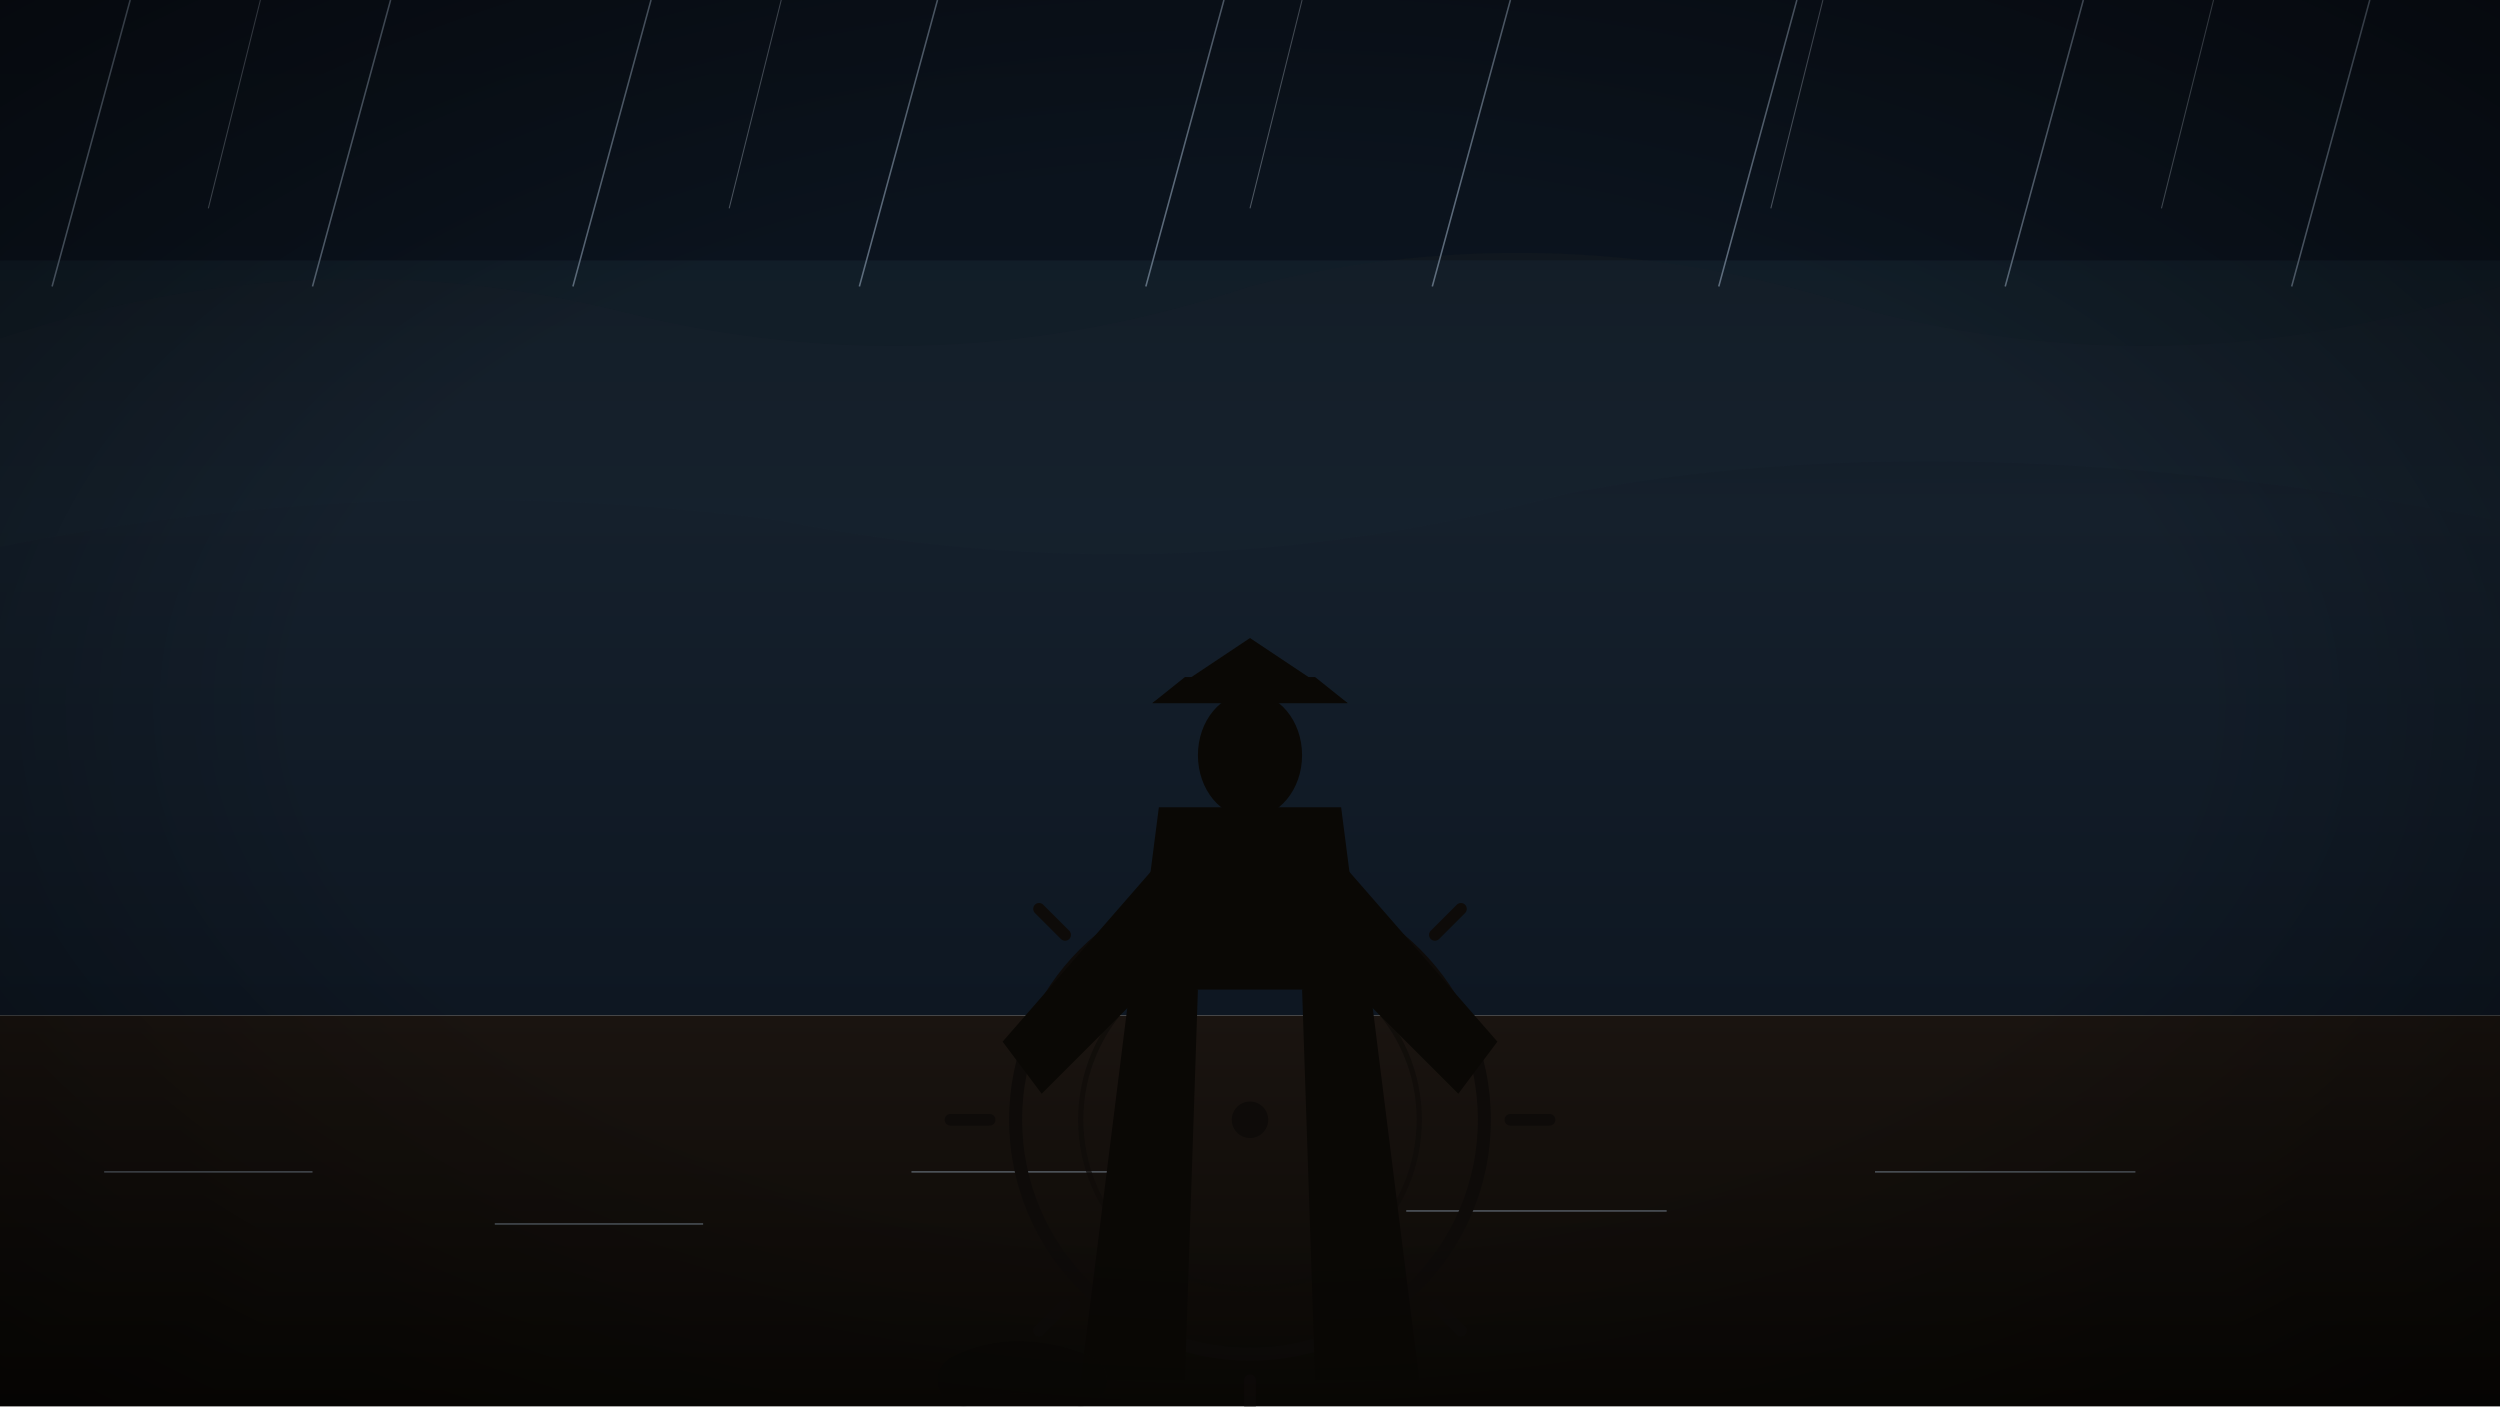
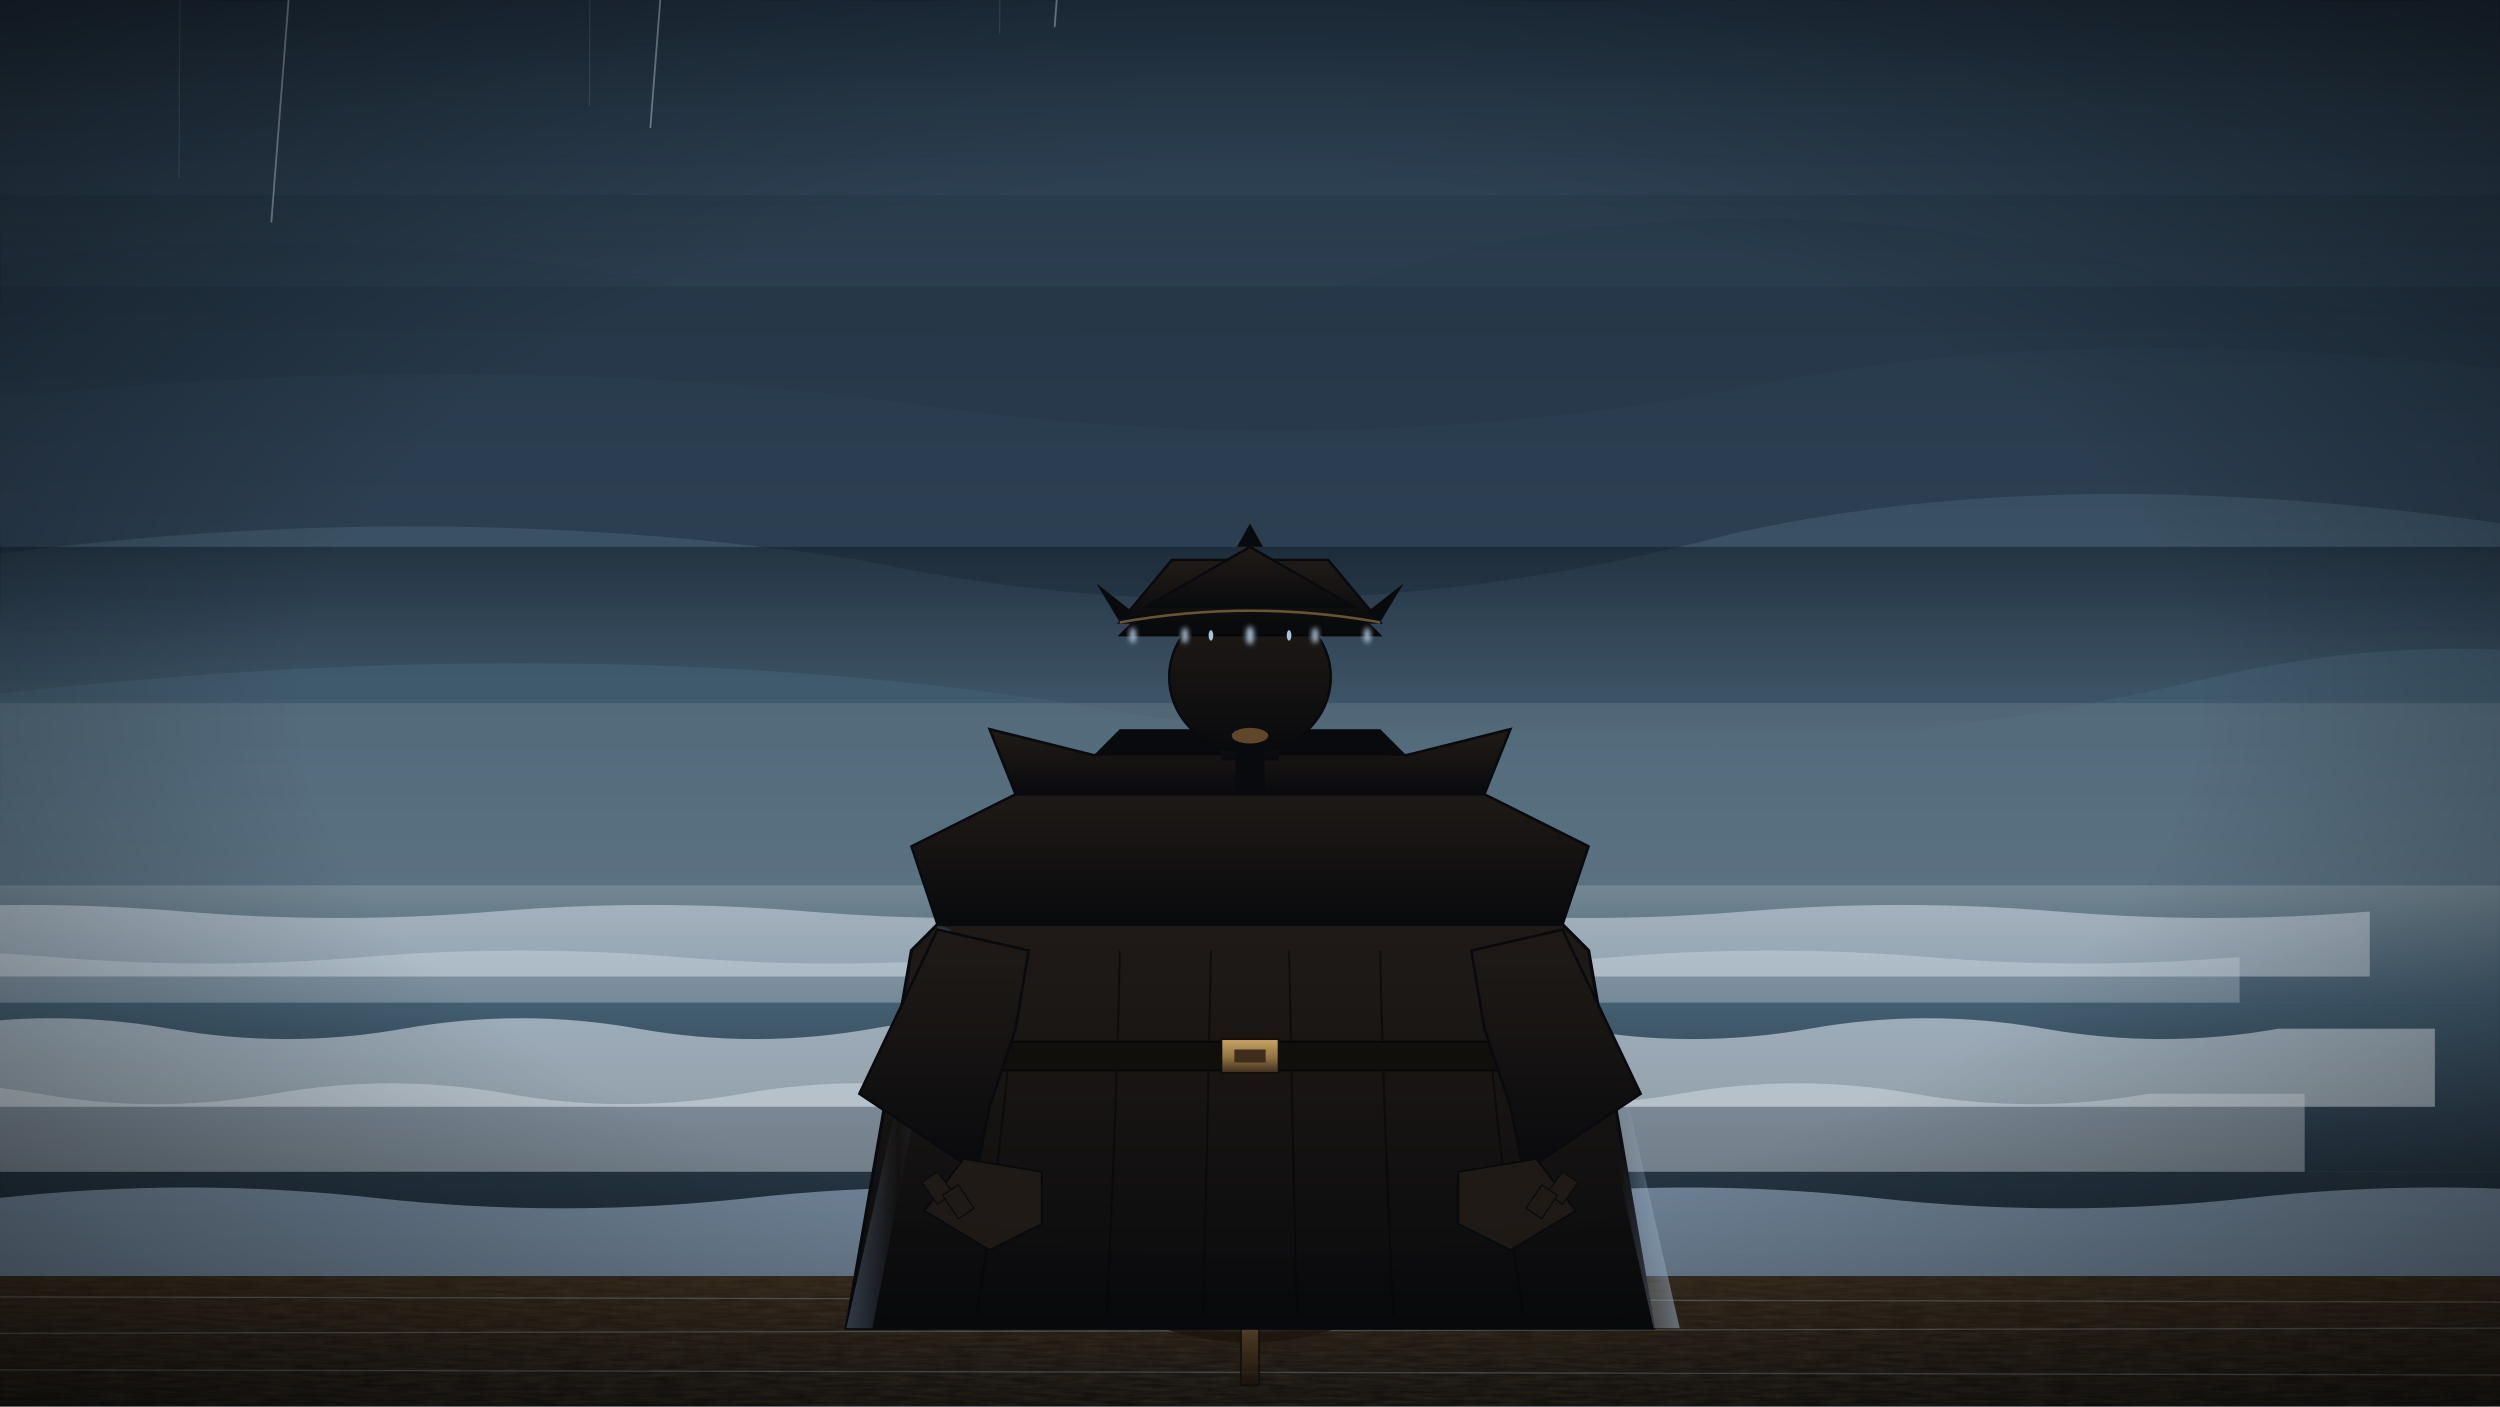
- <svg xmlns="http://www.w3.org/2000/svg" viewBox="0 0 1920 1080" preserveAspectRatio="xMidYMid slice" role="img" aria-label="Scene 03B — Captain at the helm during storm">
+ <svg xmlns="http://www.w3.org/2000/svg" viewBox="0 0 1920 1080" preserveAspectRatio="xMidYMid slice" role="img" aria-label="Scene 03B — Capitano al timone (Cartoon Saloon)">
  <defs>
-     <linearGradient id="stormSky03b" x1="0%" y1="0%" x2="0%" y2="100%">
-       <stop offset="0%" stop-color="#0B0E12" />
-       <stop offset="50%" stop-color="#15202C" />
-       <stop offset="100%" stop-color="#0E1722" />
-     </linearGradient>
-     <radialGradient id="flashHalo03b" cx="50%" cy="40%" r="70%">
-       <stop offset="0%" stop-color="#D8E2EE" stop-opacity="0.85" />
-       <stop offset="40%" stop-color="#7B92AE" stop-opacity="0.4" />
-       <stop offset="100%" stop-color="#15202C" stop-opacity="0" />
+     <linearGradient id="s03b_skyDeep" x1="0%" y1="0%" x2="0%" y2="100%">
+       <stop offset="0%" stop-color="#1B2C3E" />
+       <stop offset="55%" stop-color="#3F5A6E" />
+       <stop offset="100%" stop-color="#6F8390" />
+     </linearGradient>
+     <linearGradient id="s03b_cloudFar" x1="0%" y1="0%" x2="0%" y2="100%">
+       <stop offset="0%" stop-color="#1A2A3A" stop-opacity="0.95" />
+       <stop offset="100%" stop-color="#3F5A6E" stop-opacity="0" />
+     </linearGradient>
+     <linearGradient id="s03b_cloudNear" x1="0%" y1="0%" x2="0%" y2="100%">
+       <stop offset="0%" stop-color="#0E1A28" stop-opacity="0.9" />
+       <stop offset="100%" stop-color="#1F2E3C" stop-opacity="0" />
+     </linearGradient>
+     <linearGradient id="s03b_seaFar" x1="0%" y1="0%" x2="0%" y2="100%">
+       <stop offset="0%" stop-color="#6F8390" />
+       <stop offset="100%" stop-color="#3F5A6E" />
+     </linearGradient>
+     <linearGradient id="s03b_seaMid" x1="0%" y1="0%" x2="0%" y2="100%">
+       <stop offset="0%" stop-color="#3F5A6E" />
+       <stop offset="100%" stop-color="#1F2E3C" />
+     </linearGradient>
+     <linearGradient id="s03b_seaClose" x1="0%" y1="0%" x2="0%" y2="100%">
+       <stop offset="0%" stop-color="#1F2E3C" />
+       <stop offset="100%" stop-color="#0A1320" />
+     </linearGradient>
+     <linearGradient id="s03b_deck" x1="0%" y1="0%" x2="0%" y2="100%">
+       <stop offset="0%" stop-color="#2A1D10" />
+       <stop offset="100%" stop-color="#0A0805" />
+     </linearGradient>
+     <linearGradient id="s03b_char" x1="0%" y1="0%" x2="0%" y2="100%">
+       <stop offset="0%" stop-color="#1A1410" />
+       <stop offset="100%" stop-color="#020306" />
+     </linearGradient>
+     <linearGradient id="s03b_charWet" x1="0%" y1="0%" x2="100%" y2="0%">
+       <stop offset="0%" stop-color="#7B92AE" stop-opacity="0.42" />
+       <stop offset="50%" stop-color="#7B92AE" stop-opacity="0" />
+       <stop offset="100%" stop-color="#3F5A6E" stop-opacity="0.35" />
+     </linearGradient>
+     <linearGradient id="s03b_charRim" x1="100%" y1="0%" x2="0%" y2="0%">
+       <stop offset="0%" stop-color="#A8C0D8" stop-opacity="0.6" />
+       <stop offset="50%" stop-color="#A8C0D8" stop-opacity="0" />
+     </linearGradient>
+     <linearGradient id="s03b_brass" x1="0%" y1="0%" x2="0%" y2="100%">
+       <stop offset="0%" stop-color="#C9A35C" />
+       <stop offset="55%" stop-color="#8B6E3C" />
+       <stop offset="100%" stop-color="#3A2818" />
+     </linearGradient>
+     <linearGradient id="s03b_wheelWood" x1="0%" y1="0%" x2="0%" y2="100%">
+       <stop offset="0%" stop-color="#5C4226" />
+       <stop offset="100%" stop-color="#1A1008" />
+     </linearGradient>
+     <radialGradient id="s03b_flashRight" cx="92%" cy="22%" r="58%">
+       <stop offset="0%" stop-color="#FFFFFF" stop-opacity="0.85" />
+       <stop offset="35%" stop-color="#C8D8E8" stop-opacity="0.4" />
+       <stop offset="100%" stop-color="#0E1A28" stop-opacity="0" />
    </radialGradient>
-     <linearGradient id="deck03b" x1="0%" y1="0%" x2="0%" y2="100%">
-       <stop offset="0%" stop-color="#1A1410" />
-       <stop offset="100%" stop-color="#0A0805" />
-     </linearGradient>
-     <filter id="painterly03b">
-       <feTurbulence type="fractalNoise" baseFrequency="0.014" numOctaves="2" seed="14" />
-       <feDisplacementMap in="SourceGraphic" scale="2" />
-     </filter>
-     <radialGradient id="vig03b" cx="50%" cy="50%" r="75%">
-       <stop offset="50%" stop-color="#000" stop-opacity="0" />
-       <stop offset="100%" stop-color="#000" stop-opacity="0.55" />
+     <filter id="s03b_woodGrain" x="0%" y="0%" width="100%" height="100%">
+       <feTurbulence type="fractalNoise" baseFrequency="0.04 0.4" numOctaves="3" seed="23" />
+       <feColorMatrix values="0 0 0 0 0.10  0 0 0 0 0.08  0 0 0 0 0.05  0 0 0 0.55 0" />
+       <feComposite in2="SourceGraphic" operator="in" />
+     </filter>
+     <filter id="s03b_painterly" x="-5%" y="-5%" width="110%" height="110%">
+       <feTurbulence type="fractalNoise" baseFrequency="0.008" numOctaves="3" seed="31" />
+       <feDisplacementMap in="SourceGraphic" scale="6" />
+     </filter>
+     <filter id="s03b_bloom" x="-50%" y="-50%" width="200%" height="200%">
+       <feGaussianBlur stdDeviation="5" />
+       <feMerge>
+         <feMergeNode />
+         <feMergeNode in="SourceGraphic" />
+       </feMerge>
+     </filter>
+     <filter id="s03b_softGlow" x="-50%" y="-50%" width="200%" height="200%">
+       <feGaussianBlur stdDeviation="2" />
+     </filter>
+     <radialGradient id="s03b_vig" cx="50%" cy="50%" r="78%">
+       <stop offset="48%" stop-color="#000" stop-opacity="0" />
+       <stop offset="100%" stop-color="#000" stop-opacity="0.62" />
    </radialGradient>
+     <path id="s03b_waveBack" d="M 0,0 Q 120,-10 240,0 T 480,0 T 720,0 T 960,0 T 1200,0 T 1440,0 T 1680,0 T 1920,0 L 1920,50 L 0,50 Z" />
+     <path id="s03b_waveMid" d="M 0,0 Q 90,-16 180,0 T 360,0 T 540,0 T 720,0 T 900,0 T 1080,0 T 1260,0 T 1440,0 T 1620,0 T 1800,0 L 1920,0 L 1920,60 L 0,60 Z" />
  </defs>
-   <rect width="1920" height="780" fill="url(#stormSky03b)" />
-   <rect width="1920" height="1080" fill="url(#flashHalo03b)" opacity="0">
-     <animate attributeName="opacity" values="0;0;1;0;0;0.9;0;0;0.7;0;0" keyTimes="0;0.1;0.12;0.18;0.35;0.37;0.42;0.62;0.64;0.68;1" dur="8s" fill="freeze" />
+   <rect width="1920" height="1080" fill="url(#s03b_skyDeep)" />
+   <g opacity="0.7">
+     <animateTransform attributeName="transform" type="translate" values="0 0; -32 0; -64 0; -32 0; 0 0" keyTimes="0;0.25;0.5;0.75;1" dur="14s" repeatCount="indefinite" calcMode="spline" keySplines="0.42 0 0.58 1;0.42 0 0.58 1;0.42 0 0.58 1;0.42 0 0.58 1" />
+     <path d="M -120,220 Q 220,150 540,225 Q 820,295 1110,195 Q 1380,130 1700,220 Q 1900,265 2040,195 L 2040,0 L -120,0 Z" fill="url(#s03b_cloudFar)" />
+     <path d="M -120,320 Q 320,260 700,310 Q 1040,360 1380,290 Q 1660,240 2040,300 L 2040,150 L -120,150 Z" fill="#1A2A3A" opacity="0.45" />
+   </g>
+   <g opacity="0.78">
+     <animateTransform attributeName="transform" type="translate" values="0 0; -64 4; -128 8; -64 4; 0 0" keyTimes="0;0.25;0.5;0.75;1" dur="14s" repeatCount="indefinite" calcMode="spline" keySplines="0.42 0 0.58 1;0.42 0 0.58 1;0.42 0 0.58 1;0.42 0 0.58 1" />
+     <path d="M -150,450 Q 260,370 660,430 Q 990,500 1330,410 Q 1640,340 2080,430 L 2080,220 L -150,220 Z" fill="#1B2C3E" opacity="0.7" />
+   </g>
+   <g opacity="0.68">
+     <animateTransform attributeName="transform" type="translate" values="0 0; -110 6; -220 12; -110 6; 0 0" keyTimes="0;0.25;0.5;0.75;1" dur="14s" repeatCount="indefinite" calcMode="spline" keySplines="0.42 0 0.58 1;0.42 0 0.58 1;0.42 0 0.58 1;0.42 0 0.58 1" />
+     <path d="M -200,560 Q 360,470 820,540 Q 1280,620 1700,520 Q 1920,470 2120,535 L 2120,420 L -200,420 Z" fill="url(#s03b_cloudNear)" />
+   </g>
+   <rect width="1920" height="1080" fill="url(#s03b_flashRight)" opacity="0">
+     <animate attributeName="opacity" values="0;0;0.5;0.25;0.05;0;0;0;0.42;0.18;0;0;0;0.6;0.3;0.08;0" keyTimes="0;0.12;0.13;0.15;0.18;0.22;0.42;0.51;0.52;0.55;0.6;0.78;0.92;0.93;0.96;0.99;1" dur="10s" repeatCount="indefinite" />
  </rect>
-   <g stroke="#E8EEF6" stroke-width="3" fill="none" stroke-linejoin="round" stroke-linecap="round">
-     <path d="M 380,0 L 360,140 L 420,180 L 380,320 L 440,360 L 400,500" opacity="0">
-       <animate attributeName="opacity" values="0;0;1;0.2;0;0" keyTimes="0;0.1;0.12;0.14;0.18;1" dur="8s" fill="freeze" />
+   <g stroke="#E6EEF6" stroke-width="2" fill="none" stroke-linecap="round" filter="url(#s03b_bloom)">
+     <path d="M 1760,40 L 1740,130 L 1786,180 L 1746,260" opacity="0">
+       <animate attributeName="opacity" values="0;0;0.7;0.18;0" keyTimes="0;0.92;0.94;0.97;1" dur="10s" repeatCount="indefinite" />
    </path>
-     <path d="M 1480,0 L 1500,120 L 1450,170 L 1500,280 L 1440,360 L 1490,460" opacity="0">
-       <animate attributeName="opacity" values="0;0;1;0.3;0" keyTimes="0;0.35;0.37;0.4;0.43" dur="8s" fill="freeze" />
-     </path>
-     <path d="M 980,0 L 1010,90 L 960,150 L 1000,240 L 940,320" opacity="0">
-       <animate attributeName="opacity" values="0;0;1;0.2;0" keyTimes="0;0.62;0.64;0.66;0.7" dur="8s" fill="freeze" />
-     </path>
-   </g>
-   <g opacity="0.85">
-     <path d="M 0,260 Q 240,180 480,240 Q 720,300 960,220 Q 1200,160 1440,240 Q 1680,300 1920,220 L 1920,0 L 0,0 Z" fill="#0B131D" />
-     <path d="M 0,420 Q 300,360 600,400 Q 900,460 1200,380 Q 1500,320 1920,400 L 1920,200 L 0,200 Z" fill="#16222E" opacity="0.7" />
-   </g>
-   <rect x="0" y="780" width="1920" height="300" fill="url(#deck03b)" />
-   <g stroke="#9CAFC4" stroke-width="1.2" opacity="0.45">
-     <line x1="80" y1="900" x2="240" y2="900" />
-     <line x1="380" y1="940" x2="540" y2="940" />
-     <line x1="700" y1="900" x2="900" y2="900" />
-     <line x1="1080" y1="930" x2="1280" y2="930" />
-     <line x1="1440" y1="900" x2="1640" y2="900" />
-   </g>
-   <g transform="translate(960 800)">
-     <g transform="translate(0 60)">
-       <circle r="180" fill="none" stroke="#0E0B09" stroke-width="10" />
-       <circle r="130" fill="none" stroke="#0E0B09" stroke-width="4" opacity="0.7" />
-       <g stroke="#0E0B09" stroke-width="9" stroke-linecap="round">
-         <line x1="0" y1="-200" x2="0" y2="-230" />
-         <line x1="0" y1="200" x2="0" y2="230" />
-         <line x1="-200" y1="0" x2="-230" y2="0" />
-         <line x1="200" y1="0" x2="230" y2="0" />
-         <line x1="-142" y1="-142" x2="-162" y2="-162" />
-         <line x1="142" y1="-142" x2="162" y2="-162" />
-         <line x1="-142" y1="142" x2="-162" y2="162" />
-         <line x1="142" y1="142" x2="162" y2="162" />
-       </g>
-       <circle r="14" fill="#0E0B09" />
+   </g>
+   <rect x="0" y="540" width="1920" height="180" fill="#6F8390" opacity="0.35" />
+   <g>
+     <rect x="0" y="680" width="1920" height="90" fill="url(#s03b_seaFar)" />
+     <use href="#s03b_waveBack" x="-100" y="700" fill="#E6EEF6" opacity="0.45">
+       <animate attributeName="x" values="-100;-340;-100" dur="18s" repeatCount="indefinite" />
+     </use>
+     <use href="#s03b_waveBack" x="-200" y="735" fill="#E6EEF6" opacity="0.3">
+       <animate attributeName="x" values="-200;-40;-200" dur="15s" repeatCount="indefinite" />
+     </use>
+     <rect x="0" y="770" width="1920" height="130" fill="url(#s03b_seaMid)" />
+     <use href="#s03b_waveMid" x="-50" y="790" fill="#E6EEF6" opacity="0.55">
+       <animate attributeName="x" values="-50;-280;-50" dur="11s" repeatCount="indefinite" />
+     </use>
+     <use href="#s03b_waveMid" x="-150" y="840" fill="#E6EEF6" opacity="0.4">
+       <animate attributeName="x" values="-150;30;-150" dur="9s" repeatCount="indefinite" />
+     </use>
+     <rect x="0" y="900" width="1920" height="180" fill="url(#s03b_seaClose)" />
+     <use href="#s03b_waveMid" x="0" y="920" fill="#A8C0D8" opacity="0.55" transform="scale(1.6 1)">
+       <animate attributeName="x" values="0;-180;0" dur="8s" repeatCount="indefinite" />
+     </use>
+   </g>
+   <g>
+     <rect x="0" y="980" width="1920" height="100" fill="url(#s03b_deck)" />
+     <rect x="0" y="980" width="1920" height="100" fill="url(#s03b_deck)" filter="url(#s03b_woodGrain)" opacity="0.7" />
+     <g stroke="#A8C0D8" stroke-width="1" opacity="0.32">
+       <line x1="0" y1="996" x2="1920" y2="1000" />
+       <line x1="0" y1="1024" x2="1920" y2="1020" />
+       <line x1="0" y1="1052" x2="1920" y2="1056" />
+     </g>
+   </g>
+   <g transform="translate(960 760)">
+     <animateTransform attributeName="transform" type="translate" values="960 760; 962 754; 960 760; 958 758; 960 760" keyTimes="0;0.25;0.5;0.75;1" dur="4.5s" repeatCount="indefinite" calcMode="spline" keySplines="0.42 0 0.58 1;0.42 0 0.58 1;0.42 0 0.58 1;0.42 0 0.58 1" />
+     <g opacity="0.85">
+       <animateTransform attributeName="transform" type="rotate" values="-4;3;-4" keyTimes="0;0.5;1" dur="9s" repeatCount="indefinite" />
+       <circle cx="0" cy="60" r="38" fill="url(#s03b_brass)" stroke="#0A0805" stroke-width="3" />
+       <circle cx="0" cy="60" r="22" fill="#3A2818" stroke="#0A0805" stroke-width="2" />
+       <circle cx="0" cy="60" r="8" fill="#C9A35C" />
+       <circle cx="0" cy="60" r="200" fill="none" stroke="url(#s03b_wheelWood)" stroke-width="22" />
+       <circle cx="0" cy="60" r="200" fill="none" stroke="#0A0805" stroke-width="2" />
+       <circle cx="0" cy="60" r="200" fill="none" stroke="#A8C0D8" stroke-width="2" opacity="0.25" filter="url(#s03b_softGlow)" />
+       <circle cx="0" cy="60" r="160" fill="none" stroke="url(#s03b_wheelWood)" stroke-width="6" />
+       <g stroke="url(#s03b_wheelWood)" stroke-width="10" stroke-linecap="round">
+         <line x1="0" y1="-140" x2="0" y2="22" />
+         <line x1="0" y1="98" x2="0" y2="260" />
+         <line x1="-140" y1="60" x2="-22" y2="60" />
+         <line x1="22" y1="60" x2="140" y2="60" />
+         <line x1="-99" y1="-39" x2="-16" y2="44" />
+         <line x1="16" y1="44" x2="99" y2="-39" />
+         <line x1="-99" y1="159" x2="-16" y2="76" />
+         <line x1="16" y1="76" x2="99" y2="159" />
+       </g>
+       <g fill="url(#s03b_wheelWood)" stroke="#0A0805" stroke-width="1.5">
+         <rect x="-7" y="-180" width="14" height="44" rx="2" />
+         <rect x="-7" y="260" width="14" height="44" rx="2" />
+         <rect x="-180" y="53" width="44" height="14" rx="2" />
+         <rect x="136" y="53" width="44" height="14" rx="2" />
+       </g>
    </g>
    <g>
+       <path d="M -260,-30 L -310,260 L 310,260 L 260,-30 L 240,-50 L -240,-50 Z" fill="url(#s03b_char)" stroke="#020306" stroke-width="2.5" />
+       <g stroke="#000000" stroke-width="1.6" fill="none" opacity="0.65">
+         <path d="M -180,-30 Q -184,80 -210,250" />
+         <path d="M -100,-30 Q -102,80 -110,250" />
+         <path d="M -30,-30 Q -32,80 -36,250" />
+         <path d="M 30,-30 Q 32,80 36,250" />
+         <path d="M 100,-30 Q 102,80 110,250" />
+         <path d="M 180,-30 Q 184,80 210,250" />
+       </g>
+       <path d="M 240,-50 L 310,260 L 330,260 L 260,-46 Z" fill="url(#s03b_charRim)" />
+       <path d="M -240,-50 L -310,260 L -290,260 L -230,-46 Z" fill="url(#s03b_charWet)" />
+       <rect x="-240" y="40" width="480" height="22" fill="#0A0805" stroke="#000000" stroke-width="1.5" />
+       <rect x="-22" y="38" width="44" height="26" fill="url(#s03b_brass)" stroke="#0A0805" stroke-width="1.5" />
+       <rect x="-12" y="46" width="24" height="10" fill="#3A2818" />
+       <path d="M -240,-50 L -260,-110 L -180,-150 L -100,-160 L 100,-160 L 180,-150 L 260,-110 L 240,-50 Z" fill="url(#s03b_char)" stroke="#020306" stroke-width="2" />
+       <path d="M -180,-150 L -200,-200 L -120,-180 L -60,-184 L 60,-184 L 120,-180 L 200,-200 L 180,-150 Z" fill="url(#s03b_char)" stroke="#020306" stroke-width="2" />
+       <path d="M -120,-180 L -100,-200 L 100,-200 L 120,-180 Z" fill="#020306" />
+       <path d="M -240,-46 L -300,80 L -210,140 L -200,90 L -180,30 L -170,-30 Z" fill="url(#s03b_char)" stroke="#020306" stroke-width="2" />
+       <path d="M -220,130 L -250,170 L -200,200 L -160,180 L -160,140 Z" fill="#1A1410" stroke="#020306" stroke-width="1.5" />
+       <path d="M -240,165 L -252,148 L -240,140 L -228,156 Z" fill="#1A1410" stroke="#020306" stroke-width="1" />
+       <path d="M -224,176 L -236,158 L -224,150 L -212,168 Z" fill="#1A1410" stroke="#020306" stroke-width="1" />
+       <path d="M 240,-46 L 300,80 L 210,140 L 200,90 L 180,30 L 170,-30 Z" fill="url(#s03b_char)" stroke="#020306" stroke-width="2" />
+       <path d="M 220,130 L 250,170 L 200,200 L 160,180 L 160,140 Z" fill="#1A1410" stroke="#020306" stroke-width="1.5" />
+       <path d="M 240,165 L 252,148 L 240,140 L 228,156 Z" fill="#1A1410" stroke="#020306" stroke-width="1" />
+       <path d="M 224,176 L 236,158 L 224,150 L 212,168 Z" fill="#1A1410" stroke="#020306" stroke-width="1" />
+       <rect x="-22" y="-210" width="44" height="34" fill="url(#s03b_char)" />
+       <ellipse cx="0" cy="-240" rx="62" ry="58" fill="url(#s03b_char)" stroke="#020306" stroke-width="2" />
+       <path d="M -10,-200 L -12,-150 L 12,-150 L 10,-200 Z" fill="#020306" />
+       <ellipse cx="0" cy="-195" rx="14" ry="6" fill="#5C4226" />
+       <path d="M -90,-282 L 90,-282 L 100,-272 L -100,-272 Z" fill="#020306" stroke="#000000" stroke-width="1.5" />
+       <path d="M -100,-282 L 100,-282 L 60,-330 L -60,-330 Z" fill="url(#s03b_char)" stroke="#020306" stroke-width="2" />
+       <path d="M -80,-294 L 0,-340 L 80,-294 Z" fill="url(#s03b_char)" stroke="#020306" stroke-width="2" />
+       <path d="M -100,-282 L -118,-312 L -90,-290 Z" fill="#020306" />
+       <path d="M 100,-282 L 118,-312 L 90,-290 Z" fill="#020306" />
+       <path d="M -10,-340 L 0,-358 L 10,-340 Z" fill="#020306" />
+       <path d="M -100,-282 Q 0,-300 100,-282" fill="none" stroke="#8B6E3C" stroke-width="2" opacity="0.7" />
      <g>
-         <animateTransform attributeName="transform" type="rotate" values="0 0 -100; 2 0 -100; -2 0 -100; 1 0 -100; 0 0 -100" keyTimes="0;0.25;0.5;0.75;1" dur="4s" repeatCount="indefinite" />
-         <path d="M -90,-60 L -130,260 L -50,260 L -40,-40 Z" fill="#0A0805" />
-         <path d="M 90,-60 L 130,260 L 50,260 L 40,-40 Z" fill="#0A0805" />
-         <path d="M -130,260 Q -180,240 -220,260" fill="none" stroke="#0A0805" stroke-width="40" stroke-linecap="round" opacity="0.9" />
-       </g>
-       <path d="M -70,-180 L 70,-180 L 88,-40 L -88,-40 Z" fill="#0A0805" />
-       <ellipse cx="0" cy="-220" rx="40" ry="48" fill="#0A0805" />
-       <path d="M -75,-260 L 75,-260 L 50,-280 L -50,-280 Z" fill="#0A0805" />
-       <path d="M -75,-260 L 75,-260 L 0,-310 Z" fill="#0A0805" />
-       <path d="M -68,-140 L -190,0 L -160,40 L -40,-80 Z" fill="#0A0805" />
-       <path d="M 68,-140 L 190,0 L 160,40 L 40,-80 Z" fill="#0A0805" />
-       <path d="M -42,-260 Q -42,-220 -40,-180" stroke="#9CAFC4" stroke-width="2" fill="none" opacity="0">
-         <animate attributeName="opacity" values="0;0;1;0;0;0.9;0;0;0.7;0" keyTimes="0;0.1;0.12;0.18;0.35;0.37;0.42;0.62;0.64;0.7" dur="8s" fill="freeze" />
-       </path>
-       <path d="M 42,-260 Q 42,-220 40,-180" stroke="#9CAFC4" stroke-width="2" fill="none" opacity="0">
-         <animate attributeName="opacity" values="0;0;1;0;0;0.9;0;0;0.7;0" keyTimes="0;0.1;0.12;0.18;0.35;0.37;0.42;0.62;0.64;0.7" dur="8s" fill="freeze" />
-       </path>
-       <path d="M -88,-40 L 88,-40" stroke="#9CAFC4" stroke-width="2" opacity="0">
-         <animate attributeName="opacity" values="0;0;1;0;0;0.9;0;0;0.7;0" keyTimes="0;0.1;0.12;0.18;0.35;0.37;0.42;0.62;0.64;0.7" dur="8s" fill="freeze" />
-       </path>
+         <ellipse cx="-90" cy="-272" rx="2.5" ry="6" fill="#A8C0D8" filter="url(#s03b_softGlow)">
+           <animate attributeName="cy" values="-272;-180;-100;-30" dur="2.4s" repeatCount="indefinite" />
+           <animate attributeName="opacity" values="0;0.9;0.7;0" dur="2.4s" repeatCount="indefinite" />
+         </ellipse>
+         <ellipse cx="-50" cy="-272" rx="2.5" ry="6" fill="#A8C0D8" filter="url(#s03b_softGlow)">
+           <animate attributeName="cy" values="-272;-180;-100;-30" dur="2.7s" repeatCount="indefinite" begin="0.4s" />
+           <animate attributeName="opacity" values="0;0.9;0.7;0" dur="2.7s" repeatCount="indefinite" begin="0.4s" />
+         </ellipse>
+         <ellipse cx="0" cy="-272" rx="3" ry="7" fill="#A8C0D8" filter="url(#s03b_softGlow)">
+           <animate attributeName="cy" values="-272;-180;-100;-30" dur="2.5s" repeatCount="indefinite" begin="0.8s" />
+           <animate attributeName="opacity" values="0;0.95;0.75;0" dur="2.5s" repeatCount="indefinite" begin="0.8s" />
+         </ellipse>
+         <ellipse cx="50" cy="-272" rx="2.5" ry="6" fill="#A8C0D8" filter="url(#s03b_softGlow)">
+           <animate attributeName="cy" values="-272;-180;-100;-30" dur="2.6s" repeatCount="indefinite" begin="1.2s" />
+           <animate attributeName="opacity" values="0;0.9;0.7;0" dur="2.6s" repeatCount="indefinite" begin="1.2s" />
+         </ellipse>
+         <ellipse cx="90" cy="-272" rx="2.5" ry="6" fill="#A8C0D8" filter="url(#s03b_softGlow)">
+           <animate attributeName="cy" values="-272;-180;-100;-30" dur="2.8s" repeatCount="indefinite" begin="0.2s" />
+           <animate attributeName="opacity" values="0;0.9;0.7;0" dur="2.8s" repeatCount="indefinite" begin="0.2s" />
+         </ellipse>
+         <ellipse cx="-30" cy="-272" rx="1.8" ry="4" fill="#A8C0D8">
+           <animate attributeName="cy" values="-272;-150;-30" dur="1.6s" repeatCount="indefinite" begin="0.6s" />
+           <animate attributeName="opacity" values="0;0.85;0" dur="1.6s" repeatCount="indefinite" begin="0.6s" />
+         </ellipse>
+         <ellipse cx="30" cy="-272" rx="1.8" ry="4" fill="#A8C0D8">
+           <animate attributeName="cy" values="-272;-150;-30" dur="1.8s" repeatCount="indefinite" begin="1.0s" />
+           <animate attributeName="opacity" values="0;0.85;0" dur="1.8s" repeatCount="indefinite" begin="1.0s" />
+         </ellipse>
+       </g>
    </g>
  </g>
-   <g stroke="#9CAFC4" stroke-width="1.2" opacity="0.55">
-     <line x1="100" y1="0" x2="40" y2="220">
-       <animate attributeName="y1" values="-220;0;-220" dur="0.8s" repeatCount="indefinite" />
-       <animate attributeName="y2" values="0;220;0" dur="0.8s" repeatCount="indefinite" />
-     </line>
-     <line x1="300" y1="0" x2="240" y2="220">
-       <animate attributeName="y1" values="-100;0;-300" dur="0.7s" repeatCount="indefinite" />
-       <animate attributeName="y2" values="120;220;-80" dur="0.7s" repeatCount="indefinite" />
-     </line>
-     <line x1="500" y1="0" x2="440" y2="220">
-       <animate attributeName="y1" values="-220;0;-220" dur="0.85s" repeatCount="indefinite" />
-       <animate attributeName="y2" values="0;220;0" dur="0.85s" repeatCount="indefinite" />
-     </line>
-     <line x1="720" y1="0" x2="660" y2="220">
-       <animate attributeName="y1" values="-180;0;-260" dur="0.75s" repeatCount="indefinite" />
-       <animate attributeName="y2" values="40;220;-40" dur="0.75s" repeatCount="indefinite" />
-     </line>
-     <line x1="940" y1="0" x2="880" y2="220">
-       <animate attributeName="y1" values="-220;0;-220" dur="0.8s" repeatCount="indefinite" />
-       <animate attributeName="y2" values="0;220;0" dur="0.8s" repeatCount="indefinite" />
-     </line>
-     <line x1="1160" y1="0" x2="1100" y2="220">
-       <animate attributeName="y1" values="-160;0;-280" dur="0.78s" repeatCount="indefinite" />
-       <animate attributeName="y2" values="60;220;-60" dur="0.78s" repeatCount="indefinite" />
-     </line>
-     <line x1="1380" y1="0" x2="1320" y2="220">
-       <animate attributeName="y1" values="-220;0;-220" dur="0.82s" repeatCount="indefinite" />
-       <animate attributeName="y2" values="0;220;0" dur="0.82s" repeatCount="indefinite" />
-     </line>
-     <line x1="1600" y1="0" x2="1540" y2="220">
-       <animate attributeName="y1" values="-140;0;-300" dur="0.74s" repeatCount="indefinite" />
-       <animate attributeName="y2" values="80;220;-80" dur="0.74s" repeatCount="indefinite" />
-     </line>
-     <line x1="1820" y1="0" x2="1760" y2="220">
-       <animate attributeName="y1" values="-220;0;-220" dur="0.8s" repeatCount="indefinite" />
-       <animate attributeName="y2" values="0;220;0" dur="0.8s" repeatCount="indefinite" />
-     </line>
-   </g>
-   <g stroke="#C8D4E2" stroke-width="0.8" opacity="0.35">
-     <line x1="200" y1="0" x2="160" y2="160">
-       <animate attributeName="y1" values="-160;0;-160" dur="0.5s" repeatCount="indefinite" />
-       <animate attributeName="y2" values="0;160;0" dur="0.5s" repeatCount="indefinite" />
-     </line>
-     <line x1="600" y1="0" x2="560" y2="160">
-       <animate attributeName="y1" values="-160;0;-160" dur="0.55s" repeatCount="indefinite" />
-       <animate attributeName="y2" values="0;160;0" dur="0.55s" repeatCount="indefinite" />
-     </line>
-     <line x1="1000" y1="0" x2="960" y2="160">
-       <animate attributeName="y1" values="-160;0;-160" dur="0.5s" repeatCount="indefinite" />
-       <animate attributeName="y2" values="0;160;0" dur="0.5s" repeatCount="indefinite" />
-     </line>
-     <line x1="1400" y1="0" x2="1360" y2="160">
-       <animate attributeName="y1" values="-160;0;-160" dur="0.6s" repeatCount="indefinite" />
-       <animate attributeName="y2" values="0;160;0" dur="0.6s" repeatCount="indefinite" />
-     </line>
-     <line x1="1700" y1="0" x2="1660" y2="160">
-       <animate attributeName="y1" values="-160;0;-160" dur="0.5s" repeatCount="indefinite" />
-       <animate attributeName="y2" values="0;160;0" dur="0.5s" repeatCount="indefinite" />
-     </line>
-   </g>
-   <rect width="1920" height="1080" fill="url(#vig03b)" pointer-events="none" />
+   <g stroke="#8FA3B8" stroke-width="0.7" opacity="0.28" transform="rotate(-10 960 540)">
+     <line x1="260" y1="-220" x2="220" y2="0">
+       <animate attributeName="y1" values="-220;0;-220" dur="1.4s" repeatCount="indefinite" />
+       <animate attributeName="y2" values="0;220;0" dur="1.4s" repeatCount="indefinite" />
+     </line>
+     <line x1="580" y1="-220" x2="540" y2="0">
+       <animate attributeName="y1" values="-220;0;-220" dur="1.5s" repeatCount="indefinite" />
+       <animate attributeName="y2" values="0;220;0" dur="1.5s" repeatCount="indefinite" />
+     </line>
+     <line x1="900" y1="-220" x2="860" y2="0">
+       <animate attributeName="y1" values="-220;0;-220" dur="1.45s" repeatCount="indefinite" />
+       <animate attributeName="y2" values="0;220;0" dur="1.45s" repeatCount="indefinite" />
+     </line>
+     <line x1="1240" y1="-220" x2="1200" y2="0">
+       <animate attributeName="y1" values="-220;0;-220" dur="1.5s" repeatCount="indefinite" />
+       <animate attributeName="y2" values="0;220;0" dur="1.5s" repeatCount="indefinite" />
+     </line>
+     <line x1="1580" y1="-220" x2="1540" y2="0">
+       <animate attributeName="y1" values="-220;0;-220" dur="1.55s" repeatCount="indefinite" />
+       <animate attributeName="y2" values="0;220;0" dur="1.55s" repeatCount="indefinite" />
+     </line>
+   </g>
+   <g stroke="#C2D0E0" stroke-width="1.4" opacity="0.55" transform="rotate(-14 960 540)">
+     <line x1="120" y1="-300" x2="20" y2="0">
+       <animate attributeName="y1" values="-300;0;-300" dur="0.7s" repeatCount="indefinite" />
+       <animate attributeName="y2" values="0;300;0" dur="0.7s" repeatCount="indefinite" />
+     </line>
+     <line x1="420" y1="-300" x2="320" y2="0">
+       <animate attributeName="y1" values="-300;0;-300" dur="0.72s" repeatCount="indefinite" />
+       <animate attributeName="y2" values="0;300;0" dur="0.72s" repeatCount="indefinite" />
+     </line>
+     <line x1="720" y1="-300" x2="620" y2="0">
+       <animate attributeName="y1" values="-300;0;-300" dur="0.68s" repeatCount="indefinite" />
+       <animate attributeName="y2" values="0;300;0" dur="0.68s" repeatCount="indefinite" />
+     </line>
+     <line x1="1040" y1="-300" x2="940" y2="0">
+       <animate attributeName="y1" values="-300;0;-300" dur="0.7s" repeatCount="indefinite" />
+       <animate attributeName="y2" values="0;300;0" dur="0.7s" repeatCount="indefinite" />
+     </line>
+     <line x1="1360" y1="-300" x2="1260" y2="0">
+       <animate attributeName="y1" values="-300;0;-300" dur="0.74s" repeatCount="indefinite" />
+       <animate attributeName="y2" values="0;300;0" dur="0.74s" repeatCount="indefinite" />
+     </line>
+     <line x1="1680" y1="-300" x2="1580" y2="0">
+       <animate attributeName="y1" values="-300;0;-300" dur="0.72s" repeatCount="indefinite" />
+       <animate attributeName="y2" values="0;300;0" dur="0.72s" repeatCount="indefinite" />
+     </line>
+   </g>
+   <rect width="1920" height="1080" fill="#FFFFFF" opacity="0.03" filter="url(#s03b_painterly)" pointer-events="none" />
+   <rect width="1920" height="1080" fill="url(#s03b_vig)" pointer-events="none" />
</svg>
